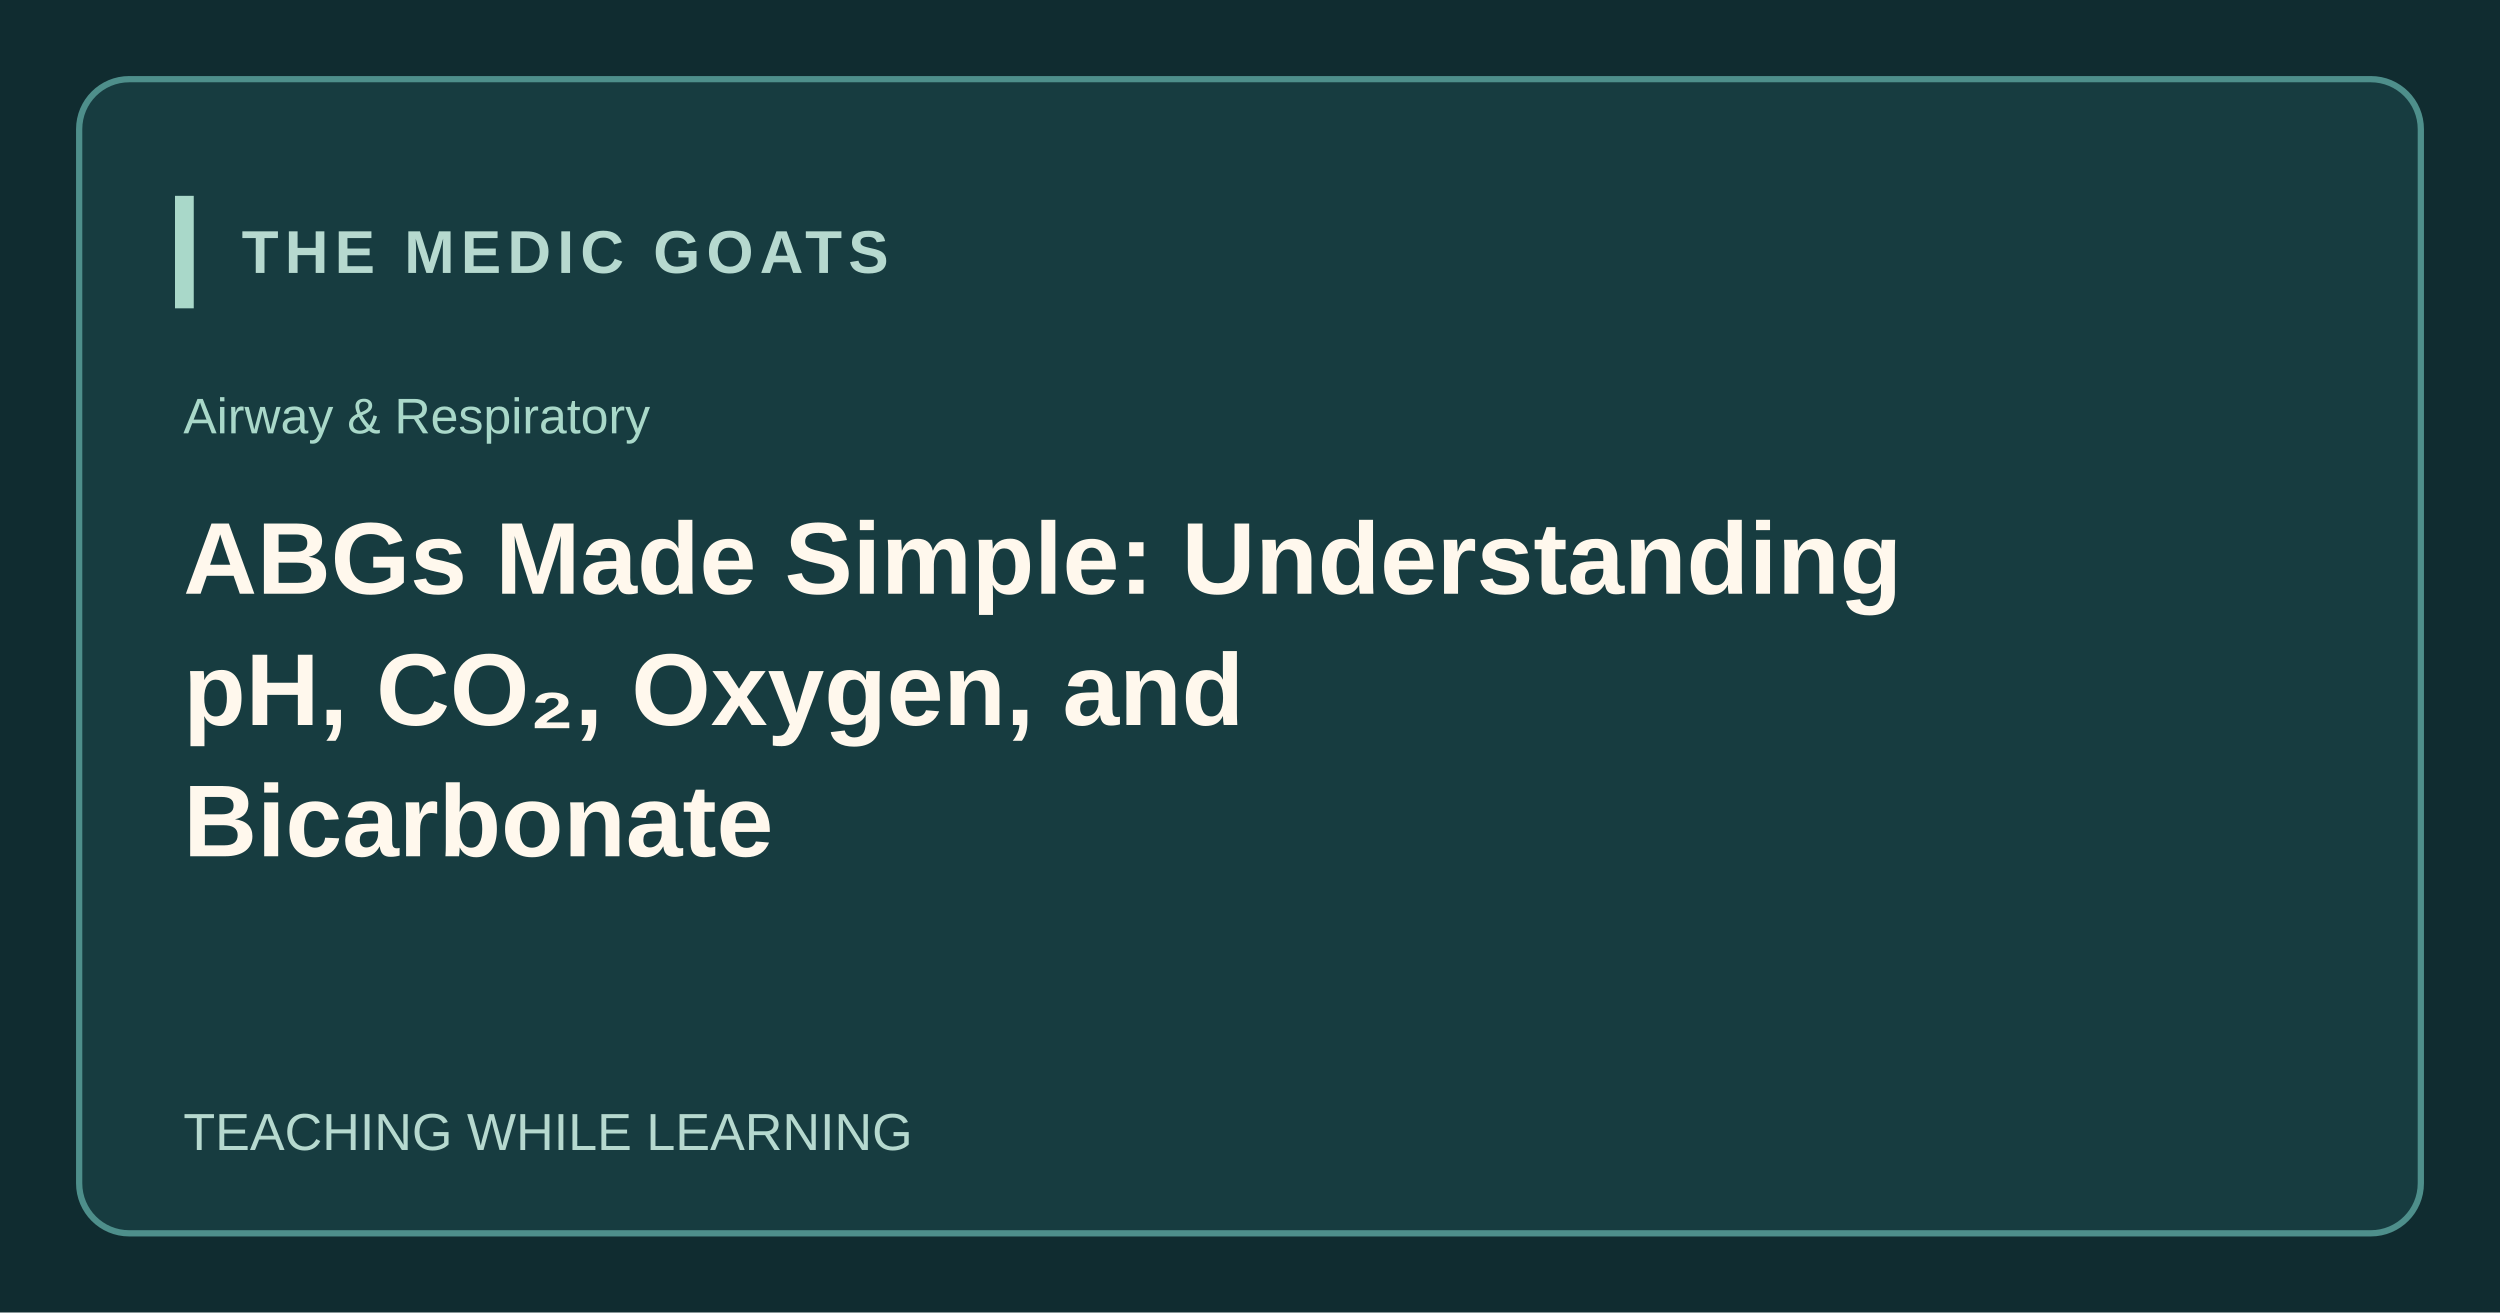
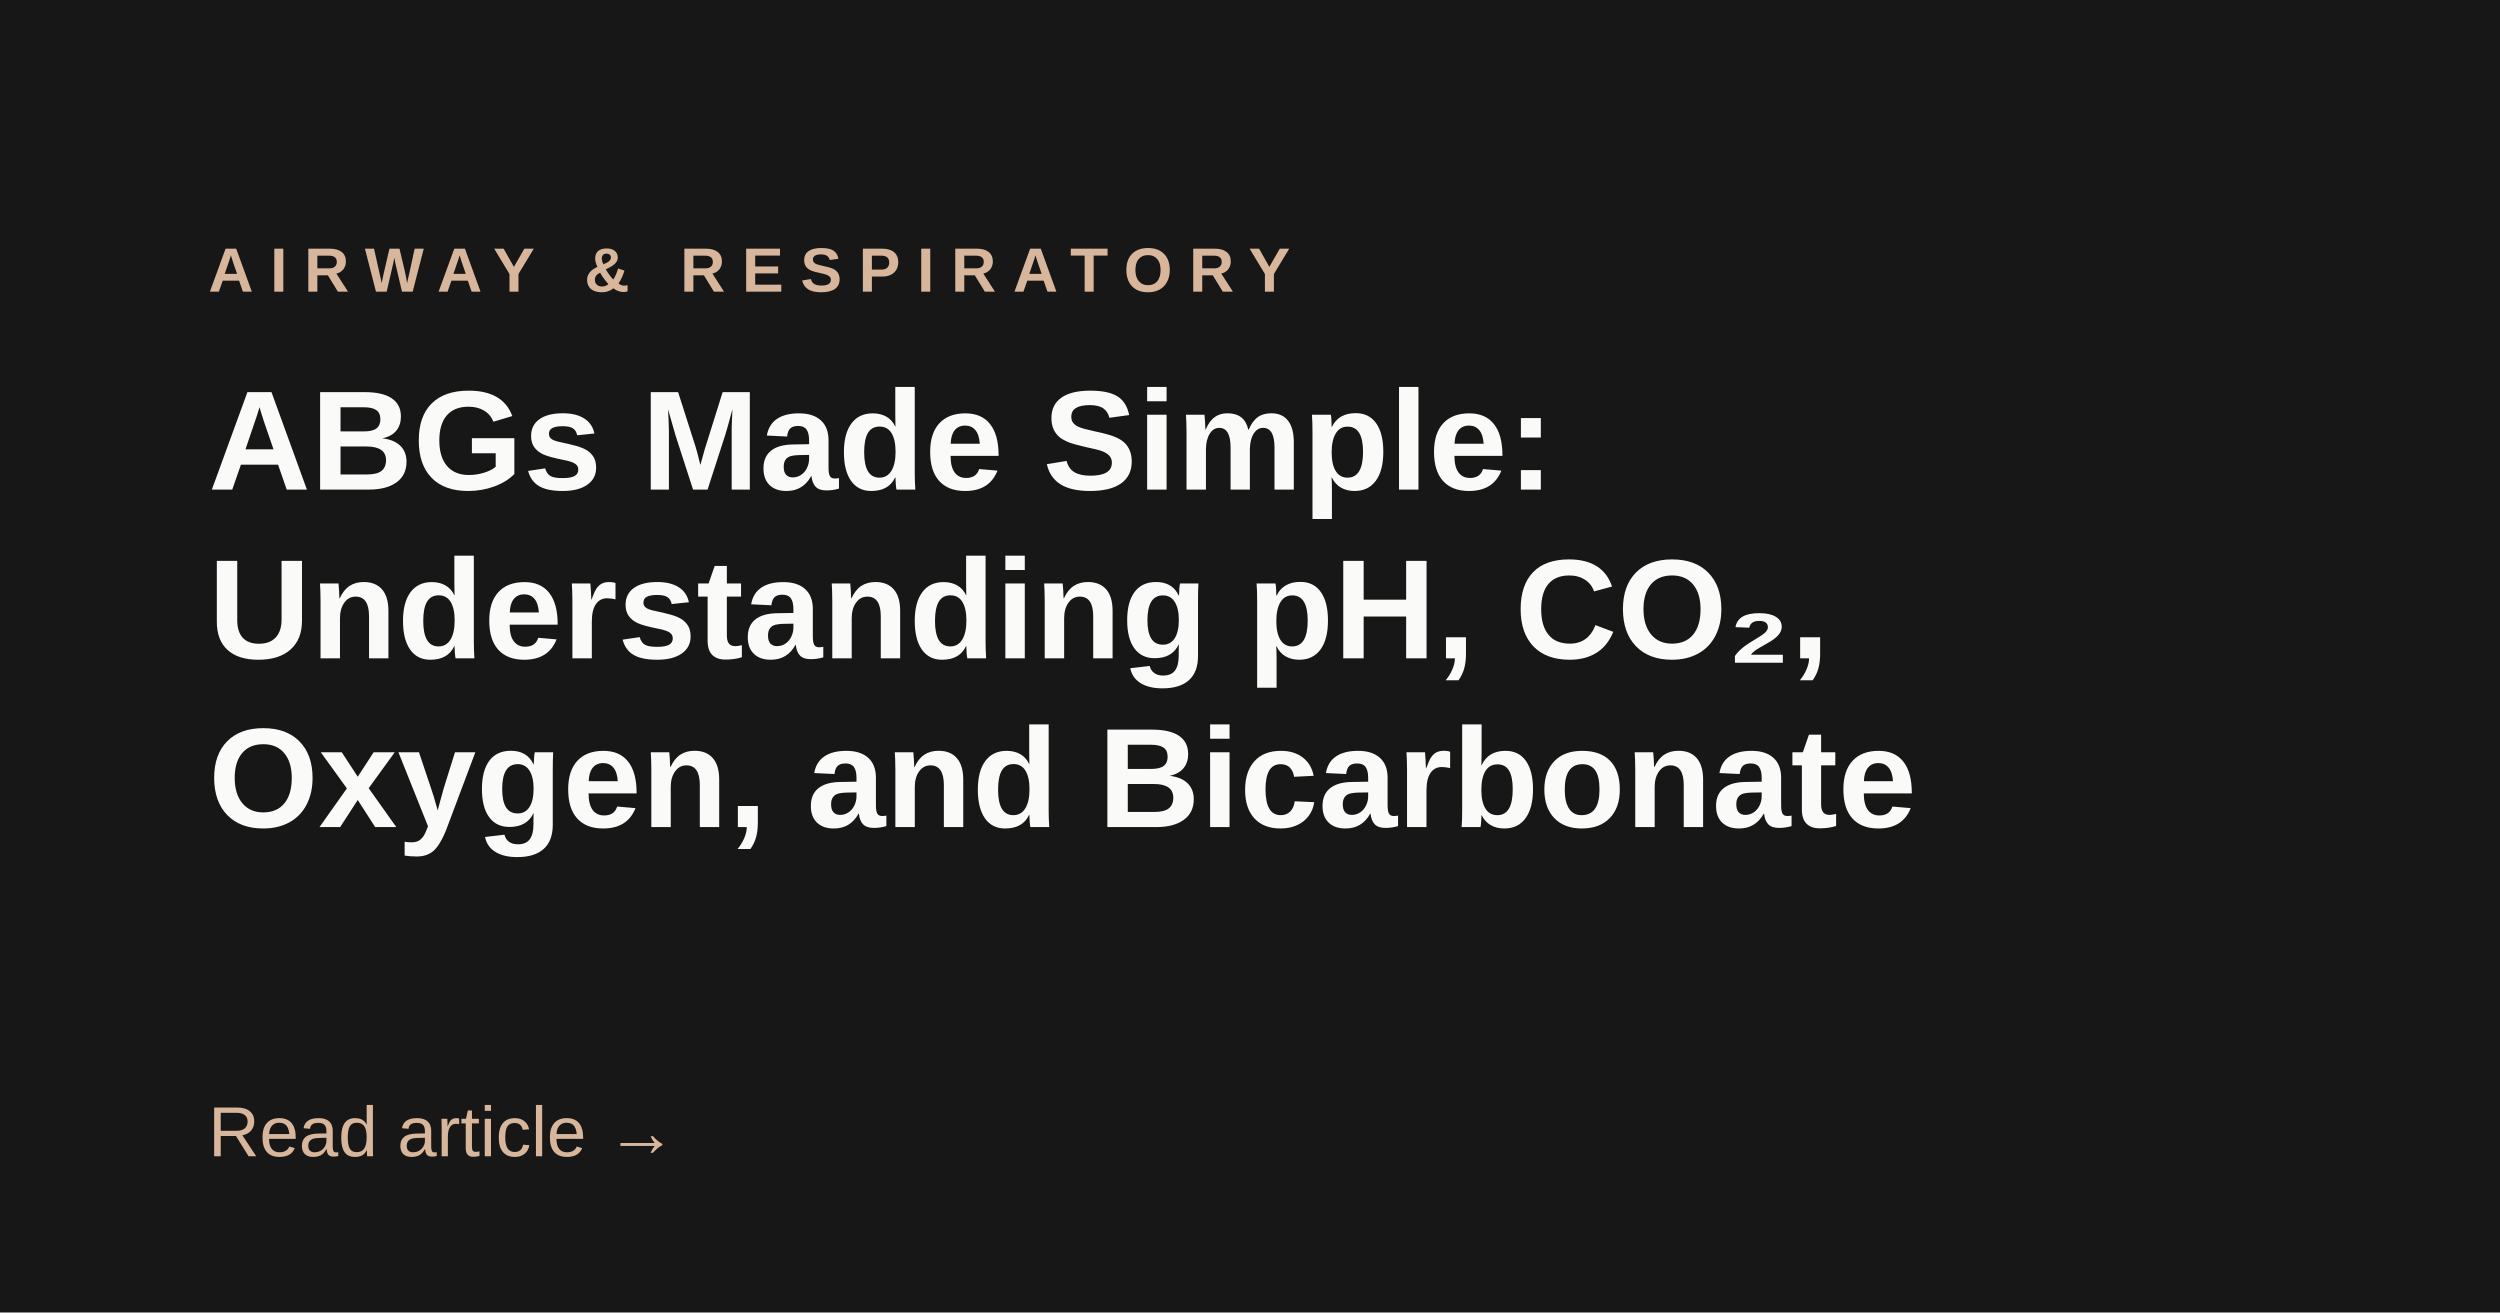
<svg xmlns="http://www.w3.org/2000/svg" width="1200" height="630" viewBox="0 0 1200 630">
-   <rect width="1200" height="630" fill="#102c30" />
-   <rect x="38" y="38" width="1124" height="554" rx="24" fill="#173c40" stroke="#4e8f8b" stroke-width="3" />
-   <rect x="84" y="94" width="9" height="54" fill="#a9d8c9" />
-   <text x="116" y="131" font-family="Arial,sans-serif" font-size="29" font-weight="bold" letter-spacing="3" fill="#b6d9cf">THE MEDIC GOATS</text>
-   <text x="88" y="208" font-family="Arial,sans-serif" font-size="24" fill="#a9d8c9">Airway &amp; Respiratory</text>
-   <text x="88" y="285" font-family="Arial,sans-serif" font-size="49" font-weight="bold" fill="#fff8ed">ABGs Made Simple: Understanding</text>
-   <text x="88" y="348" font-family="Arial,sans-serif" font-size="49" font-weight="bold" fill="#fff8ed">pH, CO₂, Oxygen, and</text>
-   <text x="88" y="411" font-family="Arial,sans-serif" font-size="49" font-weight="bold" fill="#fff8ed">Bicarbonate</text>
-   <text x="88" y="552" font-family="Arial,sans-serif" font-size="25" fill="#b6d9cf">TEACHING WHILE LEARNING</text>
+   <rect width="1200" height="630" fill="#171717" />
+   <text x="100" y="140" fill="#D8B69B" font-family="Arial,Helvetica,sans-serif" font-size="30" letter-spacing="8" font-weight="600">AIRWAY &amp; RESPIRATORY</text>
+   <text x="100" y="235" fill="#FAFAF8" font-family="Arial,Helvetica,sans-serif" font-size="68" font-weight="bold">ABGs Made Simple:</text>
+   <text x="100" y="316" fill="#FAFAF8" font-family="Arial,Helvetica,sans-serif" font-size="68" font-weight="bold">Understanding pH, CO₂,</text>
+   <text x="100" y="397" fill="#FAFAF8" font-family="Arial,Helvetica,sans-serif" font-size="68" font-weight="bold">Oxygen, and Bicarbonate</text>
+   <text x="100" y="555" fill="#D8B69B" font-family="Arial,Helvetica,sans-serif" font-size="34">Read article  →</text>
</svg>
